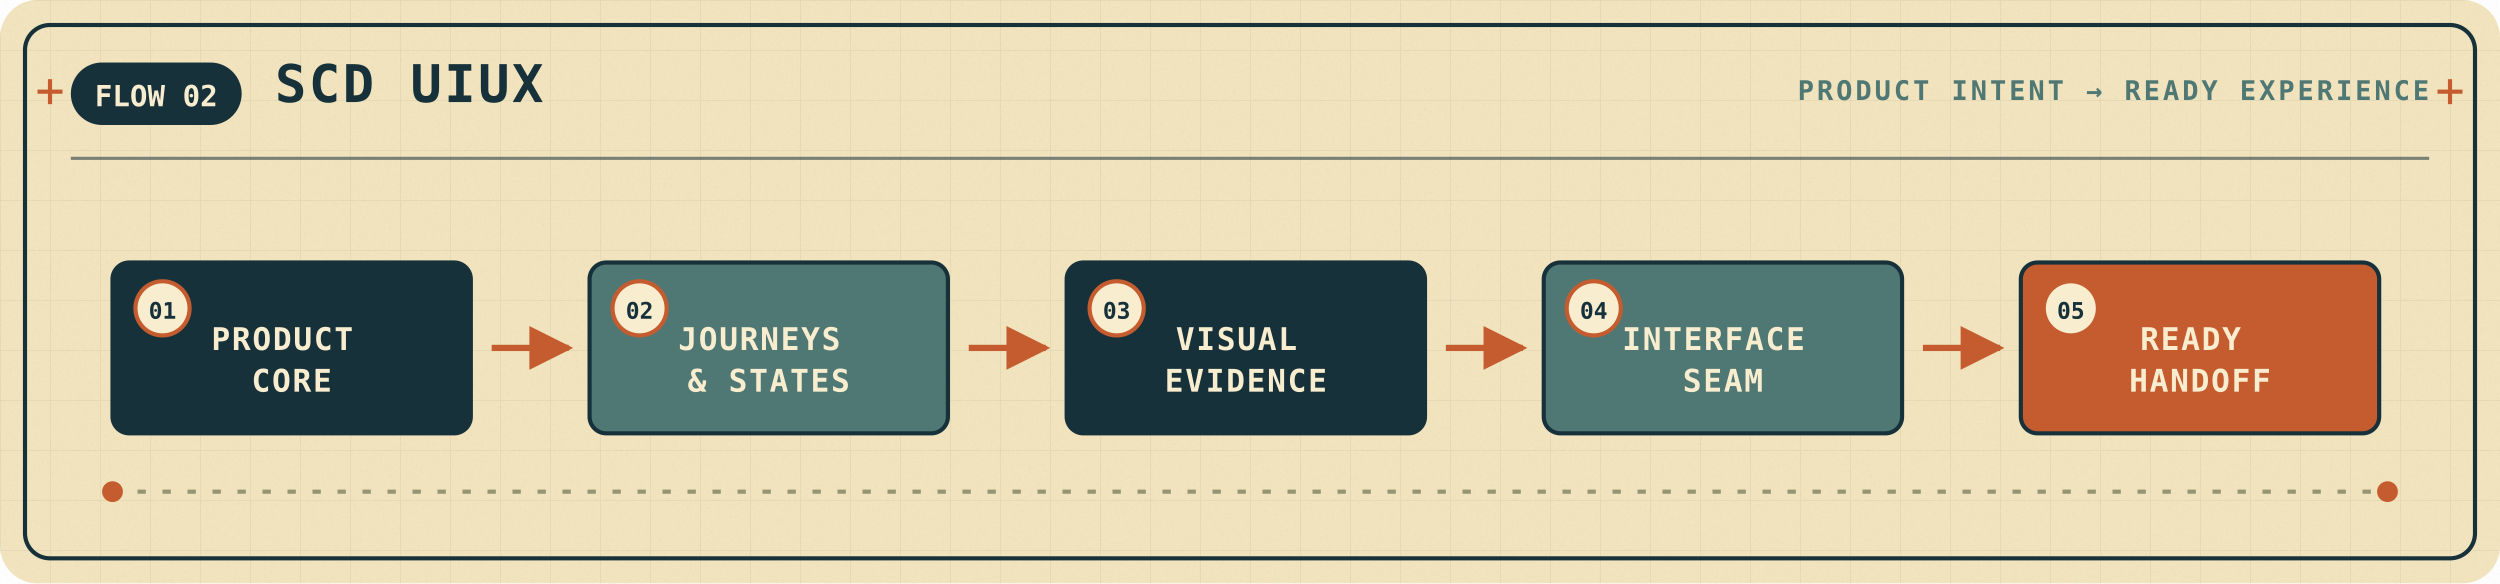
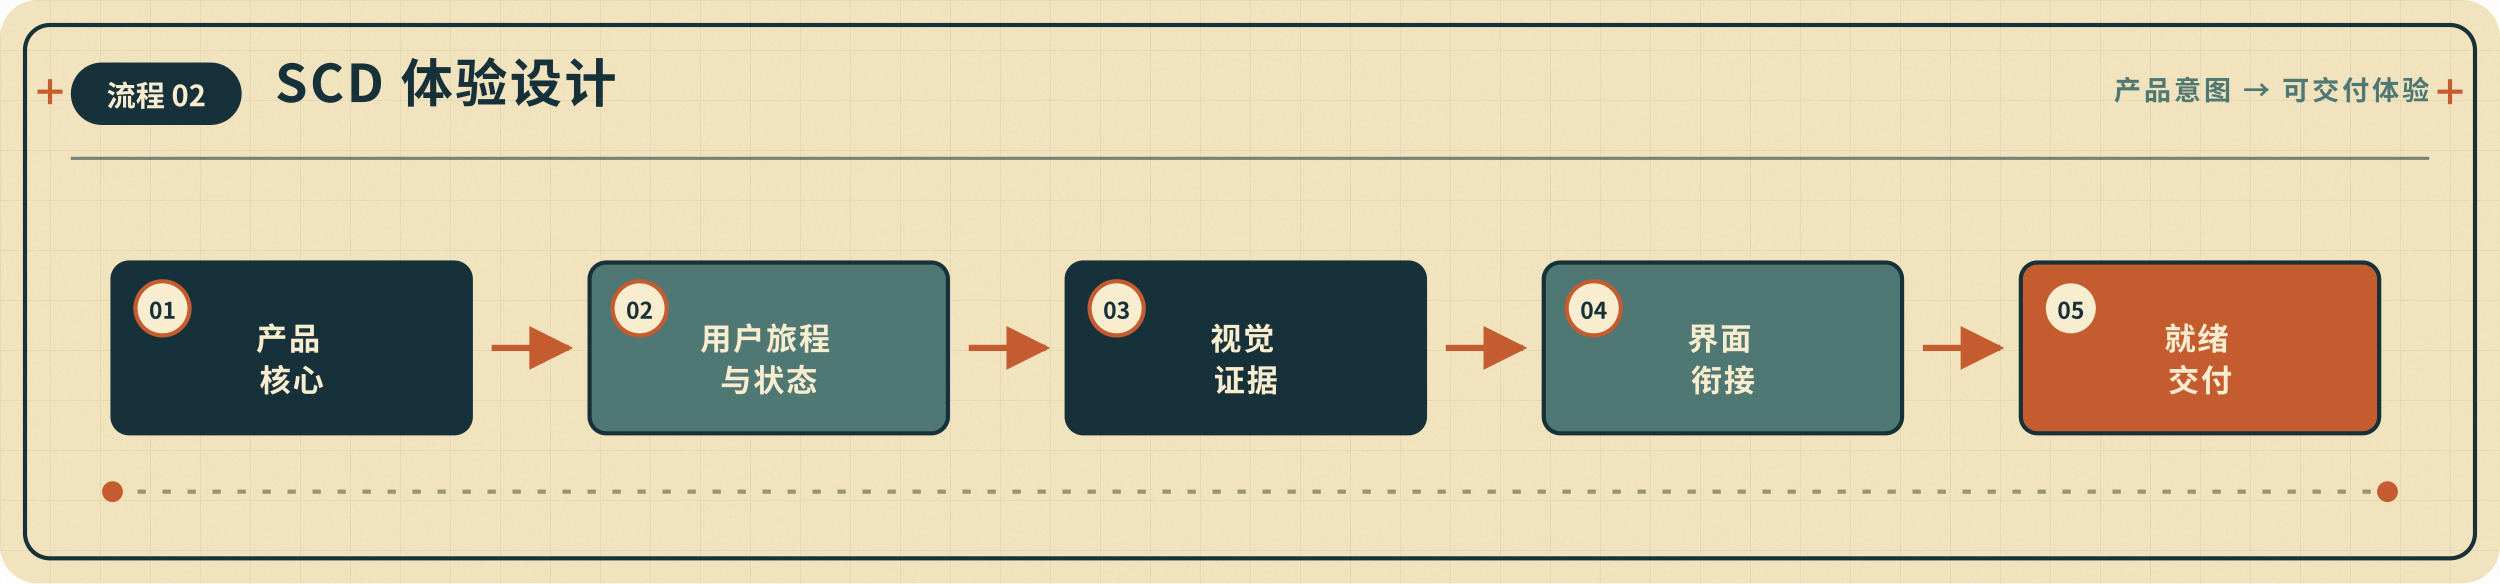
<svg xmlns="http://www.w3.org/2000/svg" width="1200" height="280" viewBox="0 0 1200 280" role="img" aria-labelledby="title desc">
  <defs>
    <pattern id="grid" width="24" height="24" patternUnits="userSpaceOnUse">
      <path d="M 24 0 L 0 0 0 24" fill="none" stroke="#17313b" stroke-width="0.55" opacity="0.1" />
    </pattern>
    <filter id="paperNoise" x="0" y="0" width="100%" height="100%">
      <feTurbulence type="fractalNoise" baseFrequency="0.72" numOctaves="3" seed="11" />
      <feColorMatrix type="saturate" values="0" />
      <feComponentTransfer>
        <feFuncA type="table" tableValues="0 0.08" />
      </feComponentTransfer>
    </filter>
    <marker id="arrow" viewBox="0 0 10 10" refX="9" refY="5" markerWidth="7" markerHeight="7" orient="auto-start-reverse">
      <path d="M 0 0 L 10 5 L 0 10 z" fill="#c55c2f" />
    </marker>
  </defs>
  <rect width="1200" height="280" rx="18" fill="#f2e4bd" />
  <rect width="1200" height="280" rx="18" fill="url(#grid)" />
  <rect width="1200" height="280" rx="18" filter="url(#paperNoise)" opacity="0.8" />
  <rect x="12" y="12" width="1176" height="256" rx="12" fill="none" stroke="#17313b" stroke-width="2" />
  <path d="M 18 44 H 30 M 24 38 V 50 M 1170 44 H 1182 M 1176 38 V 50" stroke="#c55c2f" stroke-width="2" />
  <rect x="34" y="30" width="82" height="30" rx="15" fill="#17313b" />
-   <text x="75" y="51" fill="#f8edcf" text-anchor="middle" font-family="ui-monospace, SFMono-Regular, Menlo, Consolas, monospace" font-size="14" font-weight="700">FLOW 02</text>
-   <text x="132" y="49" fill="#17313b" font-family="ui-monospace, SFMono-Regular, Menlo, Consolas, monospace" font-size="25" font-weight="800" letter-spacing="1.2">SCD UIUX</text>
-   <text x="1166" y="48" fill="#4f7773" text-anchor="end" font-family="ui-monospace, SFMono-Regular, Menlo, Consolas, monospace" font-size="13" font-weight="700" letter-spacing="1.4">PRODUCT INTENT → READY EXPERIENCE</text>
+   <text x="75" y="51" fill="#f8edcf" text-anchor="middle" font-family="'PingFang SC', 'Microsoft YaHei', 'Noto Sans CJK SC', ui-monospace, monospace" font-size="14" font-weight="700">流程 02</text>
+   <text x="132" y="49" fill="#17313b" font-family="'PingFang SC', 'Microsoft YaHei', 'Noto Sans CJK SC', ui-monospace, monospace" font-size="25" font-weight="800" letter-spacing="1.2">SCD 体验设计</text>
+   <text x="1166" y="48" fill="#4f7773" text-anchor="end" font-family="'PingFang SC', 'Microsoft YaHei', 'Noto Sans CJK SC', ui-monospace, monospace" font-size="13" font-weight="700" letter-spacing="1.4">产品意图 → 可交付体验</text>
  <line x1="34" y1="76" x2="1166" y2="76" stroke="#17313b" stroke-width="1.5" opacity="0.55" />
  <path d="M 236 167 H 273" fill="none" stroke="#c55c2f" stroke-width="3" marker-end="url(#arrow)" />
  <g>
    <rect x="54" y="126" width="172" height="82" rx="8" fill="#17313b" stroke="#17313b" stroke-width="2" />
    <circle cx="78" cy="148" r="13" fill="#f8edcf" stroke="#c55c2f" stroke-width="2" />
-     <text x="78" y="153" fill="#17313b" text-anchor="middle" font-family="ui-monospace, SFMono-Regular, Menlo, Consolas, monospace" font-size="11" font-weight="800">01</text>
-     <text x="140" y="168" fill="#f8edcf" text-anchor="middle" font-family="ui-monospace, SFMono-Regular, Menlo, Consolas, monospace" font-size="15" font-weight="800" letter-spacing="0.8">
-       <tspan x="140" dy="0">PRODUCT</tspan>
-       <tspan x="140" dy="20">CORE</tspan>
+     <text x="78" y="153" fill="#17313b" text-anchor="middle" font-family="'PingFang SC', 'Microsoft YaHei', 'Noto Sans CJK SC', ui-monospace, monospace" font-size="11" font-weight="800">01</text>
+     <text x="140" y="168" fill="#f8edcf" text-anchor="middle" font-family="'PingFang SC', 'Microsoft YaHei', 'Noto Sans CJK SC', ui-monospace, monospace" font-size="15" font-weight="800" letter-spacing="0.8">
+       <tspan x="140" dy="0">产品</tspan>
+       <tspan x="140" dy="20">核心</tspan>
    </text>
  </g>
  <path d="M 465 167 H 502" fill="none" stroke="#c55c2f" stroke-width="3" marker-end="url(#arrow)" />
  <g>
    <rect x="283" y="126" width="172" height="82" rx="8" fill="#4f7773" stroke="#17313b" stroke-width="2" />
    <circle cx="307" cy="148" r="13" fill="#f8edcf" stroke="#c55c2f" stroke-width="2" />
-     <text x="307" y="153" fill="#17313b" text-anchor="middle" font-family="ui-monospace, SFMono-Regular, Menlo, Consolas, monospace" font-size="11" font-weight="800">02</text>
-     <text x="369" y="168" fill="#f8edcf" text-anchor="middle" font-family="ui-monospace, SFMono-Regular, Menlo, Consolas, monospace" font-size="15" font-weight="800" letter-spacing="0.8">
-       <tspan x="369" dy="0">JOURNEYS</tspan>
-       <tspan x="369" dy="20">&amp; STATES</tspan>
+     <text x="307" y="153" fill="#17313b" text-anchor="middle" font-family="'PingFang SC', 'Microsoft YaHei', 'Noto Sans CJK SC', ui-monospace, monospace" font-size="11" font-weight="800">02</text>
+     <text x="369" y="168" fill="#f8edcf" text-anchor="middle" font-family="'PingFang SC', 'Microsoft YaHei', 'Noto Sans CJK SC', ui-monospace, monospace" font-size="15" font-weight="800" letter-spacing="0.8">
+       <tspan x="369" dy="0">用户旅程</tspan>
+       <tspan x="369" dy="20">与状态</tspan>
    </text>
  </g>
  <path d="M 694 167 H 731" fill="none" stroke="#c55c2f" stroke-width="3" marker-end="url(#arrow)" />
  <g>
    <rect x="512" y="126" width="172" height="82" rx="8" fill="#17313b" stroke="#17313b" stroke-width="2" />
    <circle cx="536" cy="148" r="13" fill="#f8edcf" stroke="#c55c2f" stroke-width="2" />
-     <text x="536" y="153" fill="#17313b" text-anchor="middle" font-family="ui-monospace, SFMono-Regular, Menlo, Consolas, monospace" font-size="11" font-weight="800">03</text>
-     <text x="598" y="168" fill="#f8edcf" text-anchor="middle" font-family="ui-monospace, SFMono-Regular, Menlo, Consolas, monospace" font-size="15" font-weight="800" letter-spacing="0.8">
-       <tspan x="598" dy="0">VISUAL</tspan>
-       <tspan x="598" dy="20">EVIDENCE</tspan>
+     <text x="536" y="153" fill="#17313b" text-anchor="middle" font-family="'PingFang SC', 'Microsoft YaHei', 'Noto Sans CJK SC', ui-monospace, monospace" font-size="11" font-weight="800">03</text>
+     <text x="598" y="168" fill="#f8edcf" text-anchor="middle" font-family="'PingFang SC', 'Microsoft YaHei', 'Noto Sans CJK SC', ui-monospace, monospace" font-size="15" font-weight="800" letter-spacing="0.8">
+       <tspan x="598" dy="0">视觉</tspan>
+       <tspan x="598" dy="20">证据</tspan>
    </text>
  </g>
  <path d="M 923 167 H 960" fill="none" stroke="#c55c2f" stroke-width="3" marker-end="url(#arrow)" />
  <g>
    <rect x="741" y="126" width="172" height="82" rx="8" fill="#4f7773" stroke="#17313b" stroke-width="2" />
    <circle cx="765" cy="148" r="13" fill="#f8edcf" stroke="#c55c2f" stroke-width="2" />
-     <text x="765" y="153" fill="#17313b" text-anchor="middle" font-family="ui-monospace, SFMono-Regular, Menlo, Consolas, monospace" font-size="11" font-weight="800">04</text>
-     <text x="827" y="168" fill="#f8edcf" text-anchor="middle" font-family="ui-monospace, SFMono-Regular, Menlo, Consolas, monospace" font-size="15" font-weight="800" letter-spacing="0.8">
-       <tspan x="827" dy="0">INTERFACE</tspan>
-       <tspan x="827" dy="20">SEAM</tspan>
+     <text x="765" y="153" fill="#17313b" text-anchor="middle" font-family="'PingFang SC', 'Microsoft YaHei', 'Noto Sans CJK SC', ui-monospace, monospace" font-size="11" font-weight="800">04</text>
+     <text x="827" y="168" fill="#f8edcf" text-anchor="middle" font-family="'PingFang SC', 'Microsoft YaHei', 'Noto Sans CJK SC', ui-monospace, monospace" font-size="15" font-weight="800" letter-spacing="0.8">
+       <tspan x="827" dy="0">界面</tspan>
+       <tspan x="827" dy="20">衔接</tspan>
    </text>
  </g>
  <g>
    <rect x="970" y="126" width="172" height="82" rx="8" fill="#c55c2f" stroke="#17313b" stroke-width="2" />
    <circle cx="994" cy="148" r="13" fill="#f8edcf" stroke="#c55c2f" stroke-width="2" />
-     <text x="994" y="153" fill="#17313b" text-anchor="middle" font-family="ui-monospace, SFMono-Regular, Menlo, Consolas, monospace" font-size="11" font-weight="800">05</text>
-     <text x="1056" y="168" fill="#f8edcf" text-anchor="middle" font-family="ui-monospace, SFMono-Regular, Menlo, Consolas, monospace" font-size="15" font-weight="800" letter-spacing="0.8">
-       <tspan x="1056" dy="0">READY</tspan>
-       <tspan x="1056" dy="20">HANDOFF</tspan>
+     <text x="994" y="153" fill="#17313b" text-anchor="middle" font-family="'PingFang SC', 'Microsoft YaHei', 'Noto Sans CJK SC', ui-monospace, monospace" font-size="11" font-weight="800">05</text>
+     <text x="1056" y="168" fill="#f8edcf" text-anchor="middle" font-family="'PingFang SC', 'Microsoft YaHei', 'Noto Sans CJK SC', ui-monospace, monospace" font-size="15" font-weight="800" letter-spacing="0.8">
+       <tspan x="1056" dy="0">就绪</tspan>
+       <tspan x="1056" dy="20">交付</tspan>
    </text>
  </g>
  <path d="M 54 236 H 1146" stroke="#6f7453" stroke-width="2" stroke-dasharray="4 8" opacity="0.7" />
  <circle cx="54" cy="236" r="5" fill="#c55c2f" />
  <circle cx="1146" cy="236" r="5" fill="#c55c2f" />
</svg>
